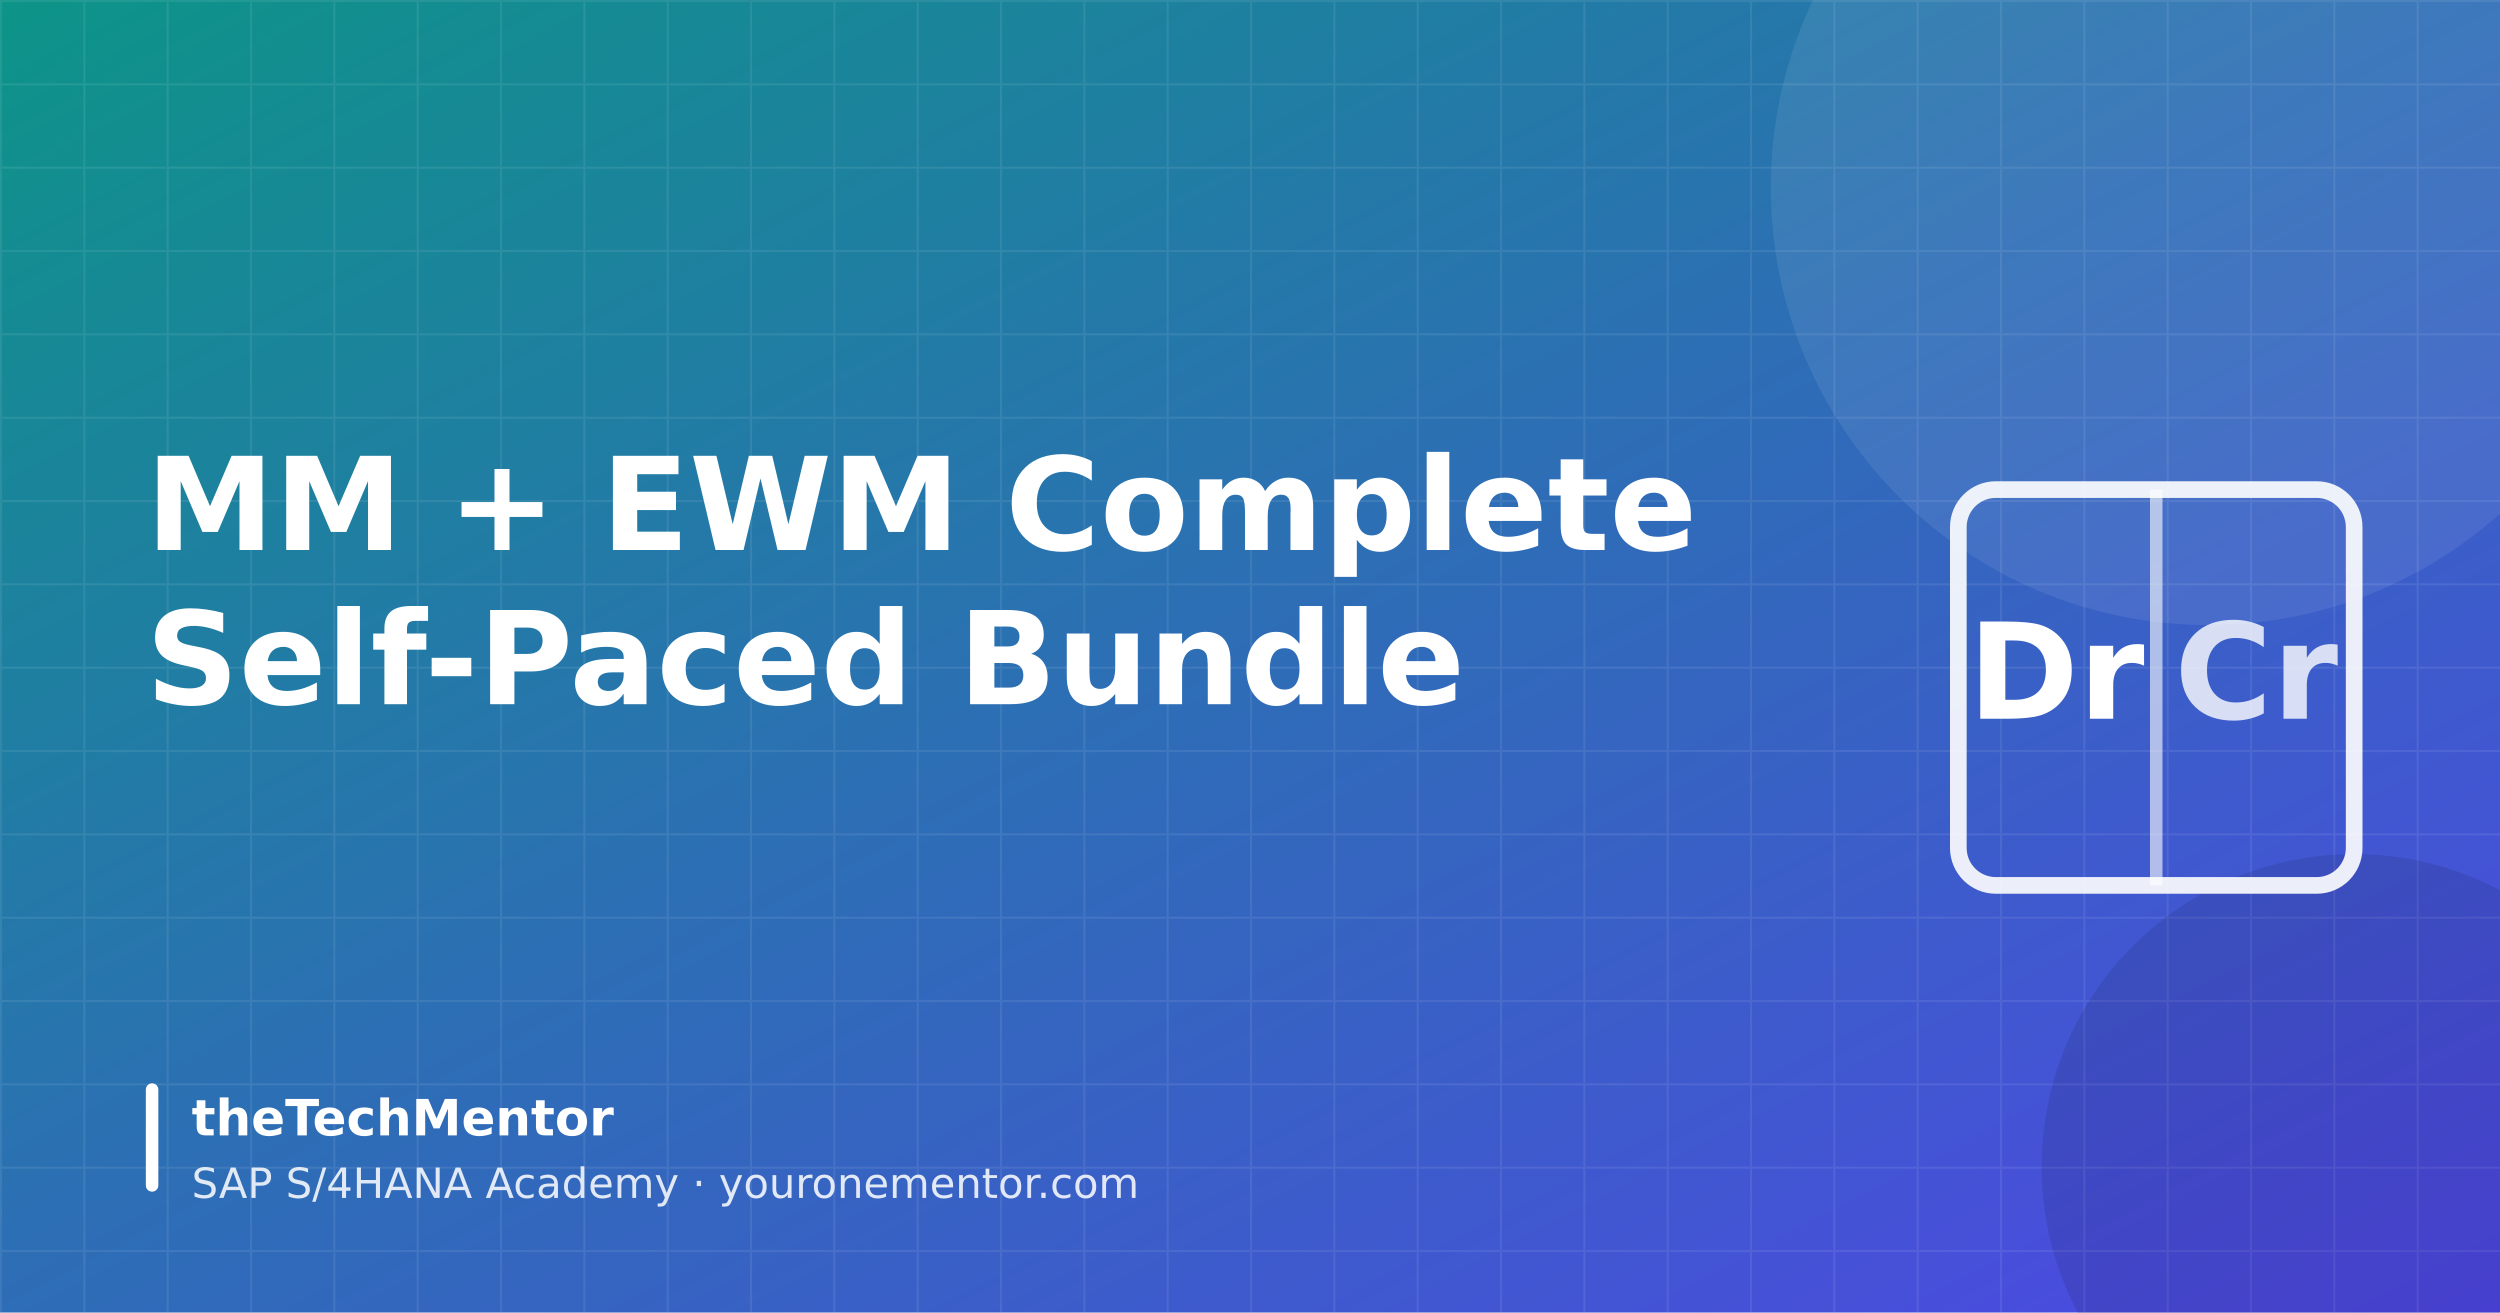
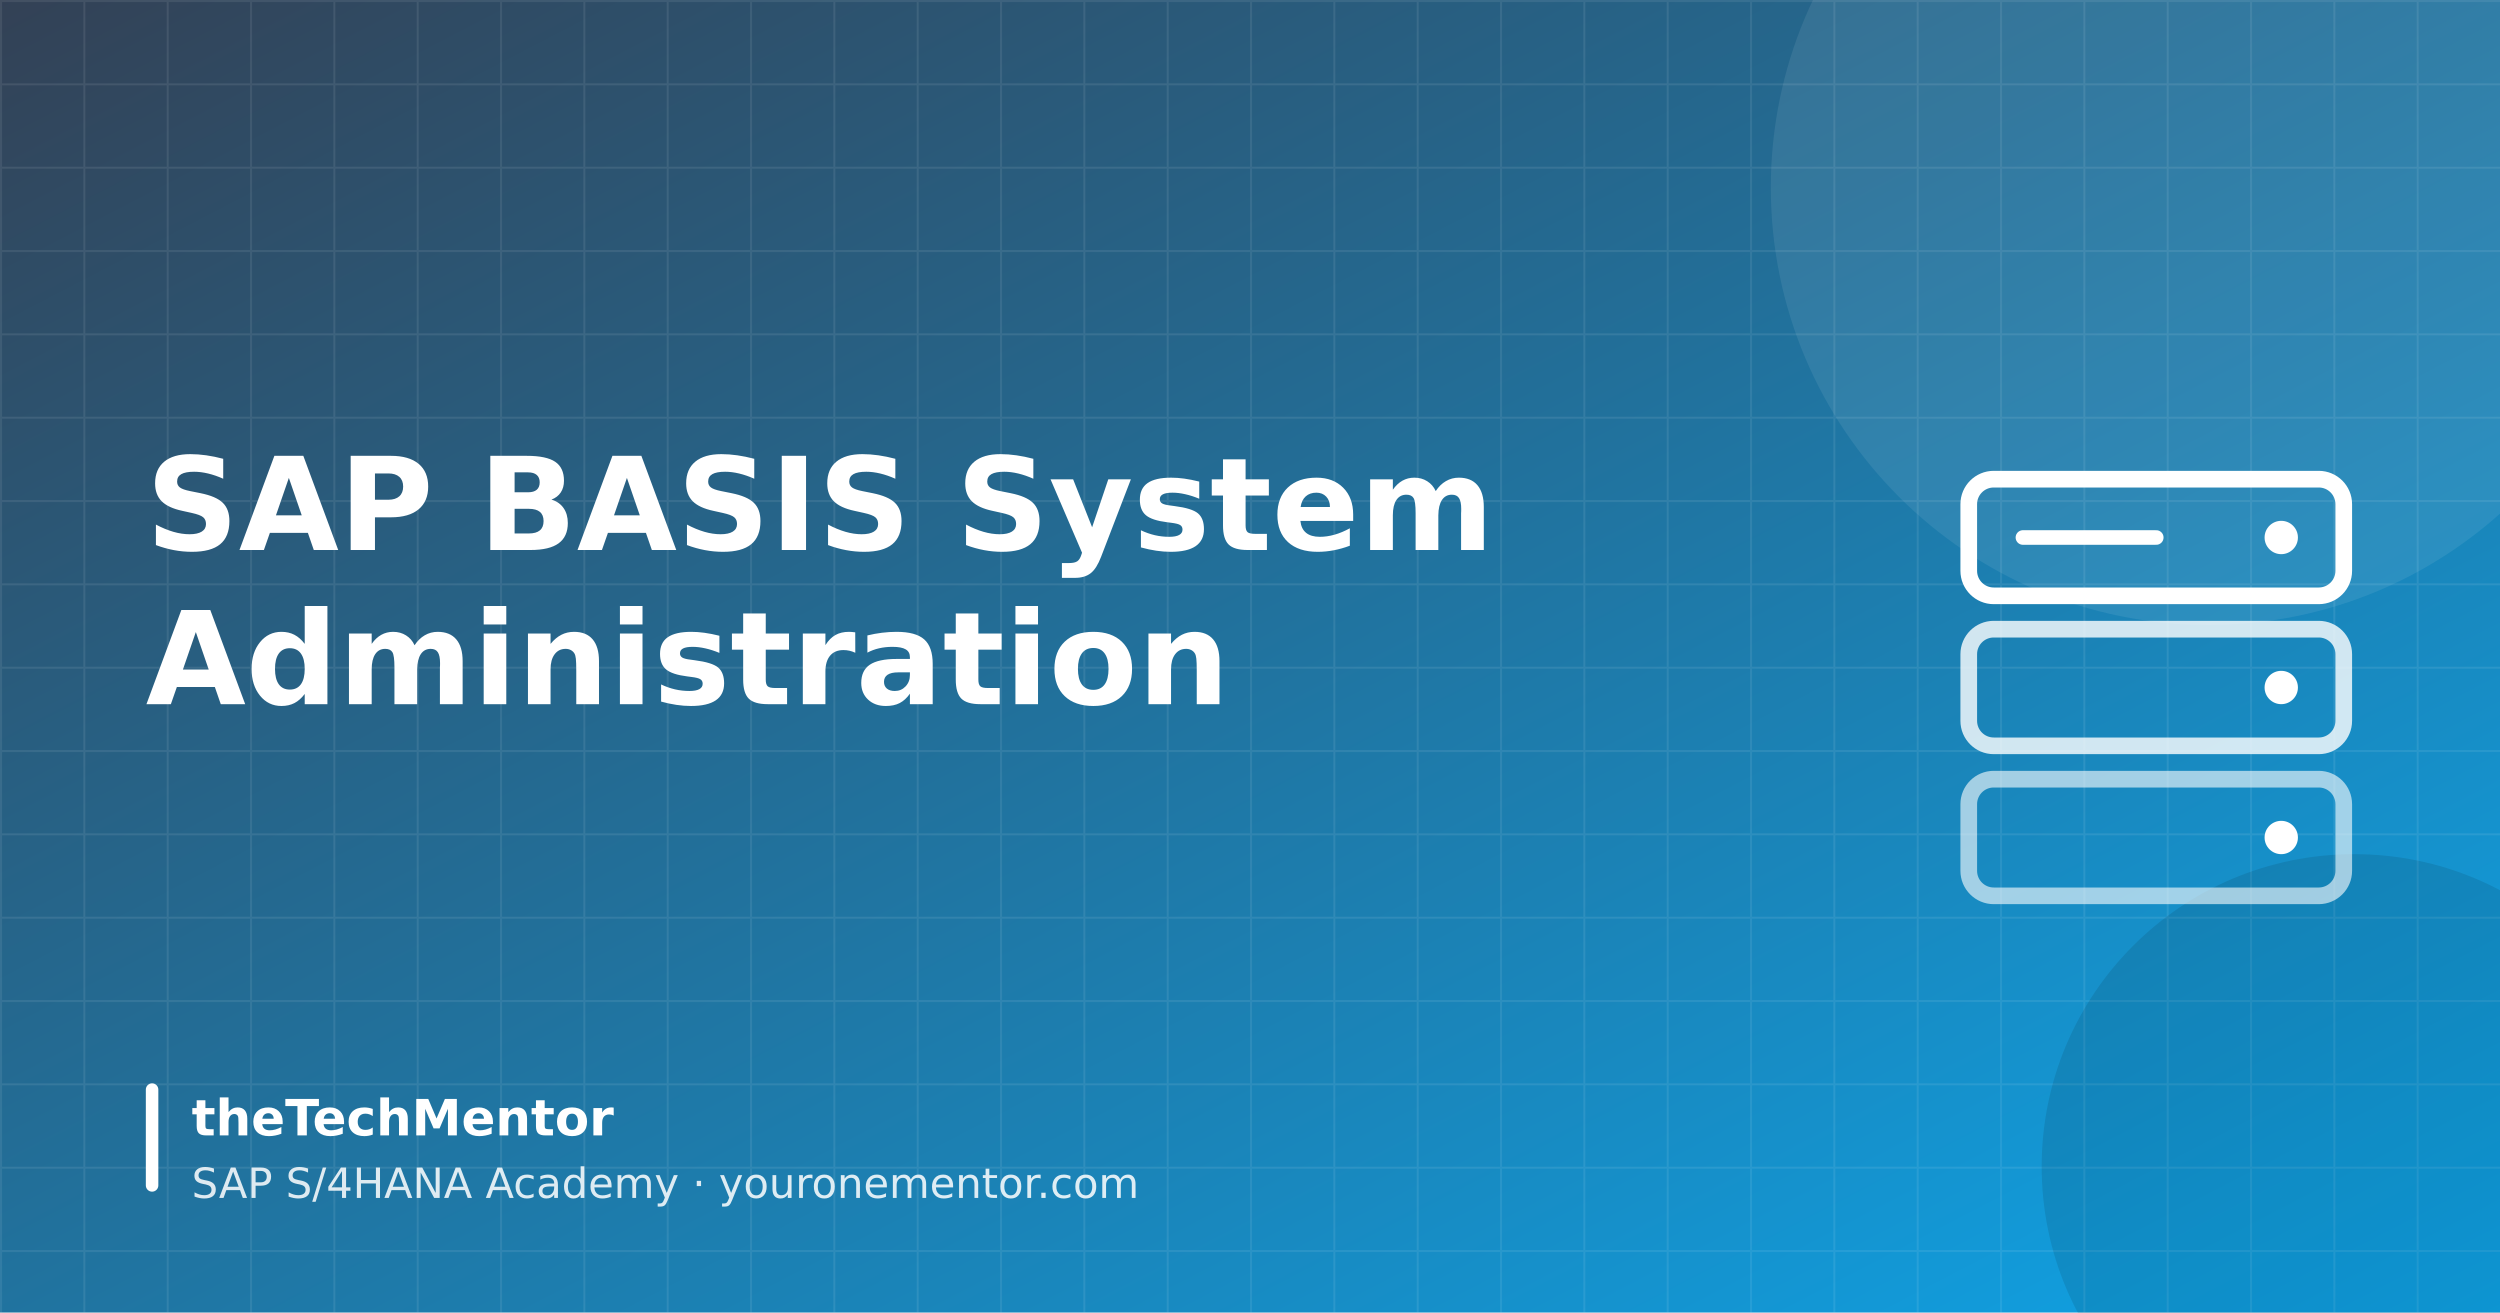
<svg xmlns="http://www.w3.org/2000/svg" width="1200" height="630" viewBox="0 0 1200 630">
  <defs>
    <linearGradient id="bg" x1="0" y1="0" x2="1" y2="1">
-       <stop offset="0" stop-color="#0d9488" />
-       <stop offset="1" stop-color="#4f46e5" />
+       <stop offset="0" stop-color="#334155" />
+       <stop offset="1" stop-color="#0ea5e9" />
    </linearGradient>
    <pattern id="grid" width="40" height="40" patternUnits="userSpaceOnUse">
      <path d="M40 0 H0 V40" fill="none" stroke="#ffffff" stroke-opacity=".08" stroke-width="2" />
    </pattern>
  </defs>
  <rect width="1200" height="630" fill="url(#bg)" />
  <rect width="1200" height="630" fill="url(#grid)" />
  <circle cx="1060" cy="90" r="210" fill="#ffffff" opacity=".08" />
  <circle cx="1130" cy="560" r="150" fill="#000000" opacity=".10" />
-   <text x="70" y="264" font-family="DejaVu Sans, Inter, Arial, sans-serif" font-size="62" font-weight="800" fill="#ffffff">MM + EWM Complete</text>
-   <text x="70" y="338" font-family="DejaVu Sans, Inter, Arial, sans-serif" font-size="62" font-weight="800" fill="#ffffff">Self-Paced Bundle</text>
+   <text x="70" y="264" font-family="DejaVu Sans, Inter, Arial, sans-serif" font-size="62" font-weight="800" fill="#ffffff">SAP BASIS System</text>
+   <text x="70" y="338" font-family="DejaVu Sans, Inter, Arial, sans-serif" font-size="62" font-weight="800" fill="#ffffff">Administration</text>
  <g transform="translate(905 200)">
-     <rect x="35" y="35" width="190" height="190" rx="18" fill="none" stroke="#fff" stroke-width="8" opacity=".9" />
-     <line x1="130" y1="35" x2="130" y2="225" stroke="#fff" stroke-width="6" opacity=".6" />
-     <text x="82" y="145" font-family="DejaVu Sans, Arial, sans-serif" font-size="64" font-weight="700" fill="#fff" text-anchor="middle">Dr</text>
-     <text x="178" y="145" font-family="DejaVu Sans, Arial, sans-serif" font-size="64" font-weight="700" fill="#fff" text-anchor="middle" opacity=".8">Cr</text>
+     <rect x="40" y="30" width="180" height="56" rx="12" fill="none" stroke="#fff" stroke-width="8" />
+     <rect x="40" y="102" width="180" height="56" rx="12" fill="none" stroke="#fff" stroke-width="8" opacity=".8" />
+     <rect x="40" y="174" width="180" height="56" rx="12" fill="none" stroke="#fff" stroke-width="8" opacity=".6" />
+     <circle cx="190" cy="58" r="8" fill="#fff" />
+     <circle cx="190" cy="130" r="8" fill="#fff" />
+     <circle cx="190" cy="202" r="8" fill="#fff" />
+     <line x1="66" y1="58" x2="130" y2="58" stroke="#fff" stroke-width="7" stroke-linecap="round" />
  </g>
  <rect x="70" y="520" width="6" height="52" rx="3" fill="#ffffff" />
  <text x="92" y="545" font-family="DejaVu Sans, Inter, Arial, sans-serif" font-size="24" font-weight="700" fill="#ffffff">theTechMentor</text>
  <text x="92" y="575" font-family="DejaVu Sans, Inter, Arial, sans-serif" font-size="20" fill="#ffffff" opacity=".85">SAP S/4HANA Academy · youronementor.com</text>
</svg>
